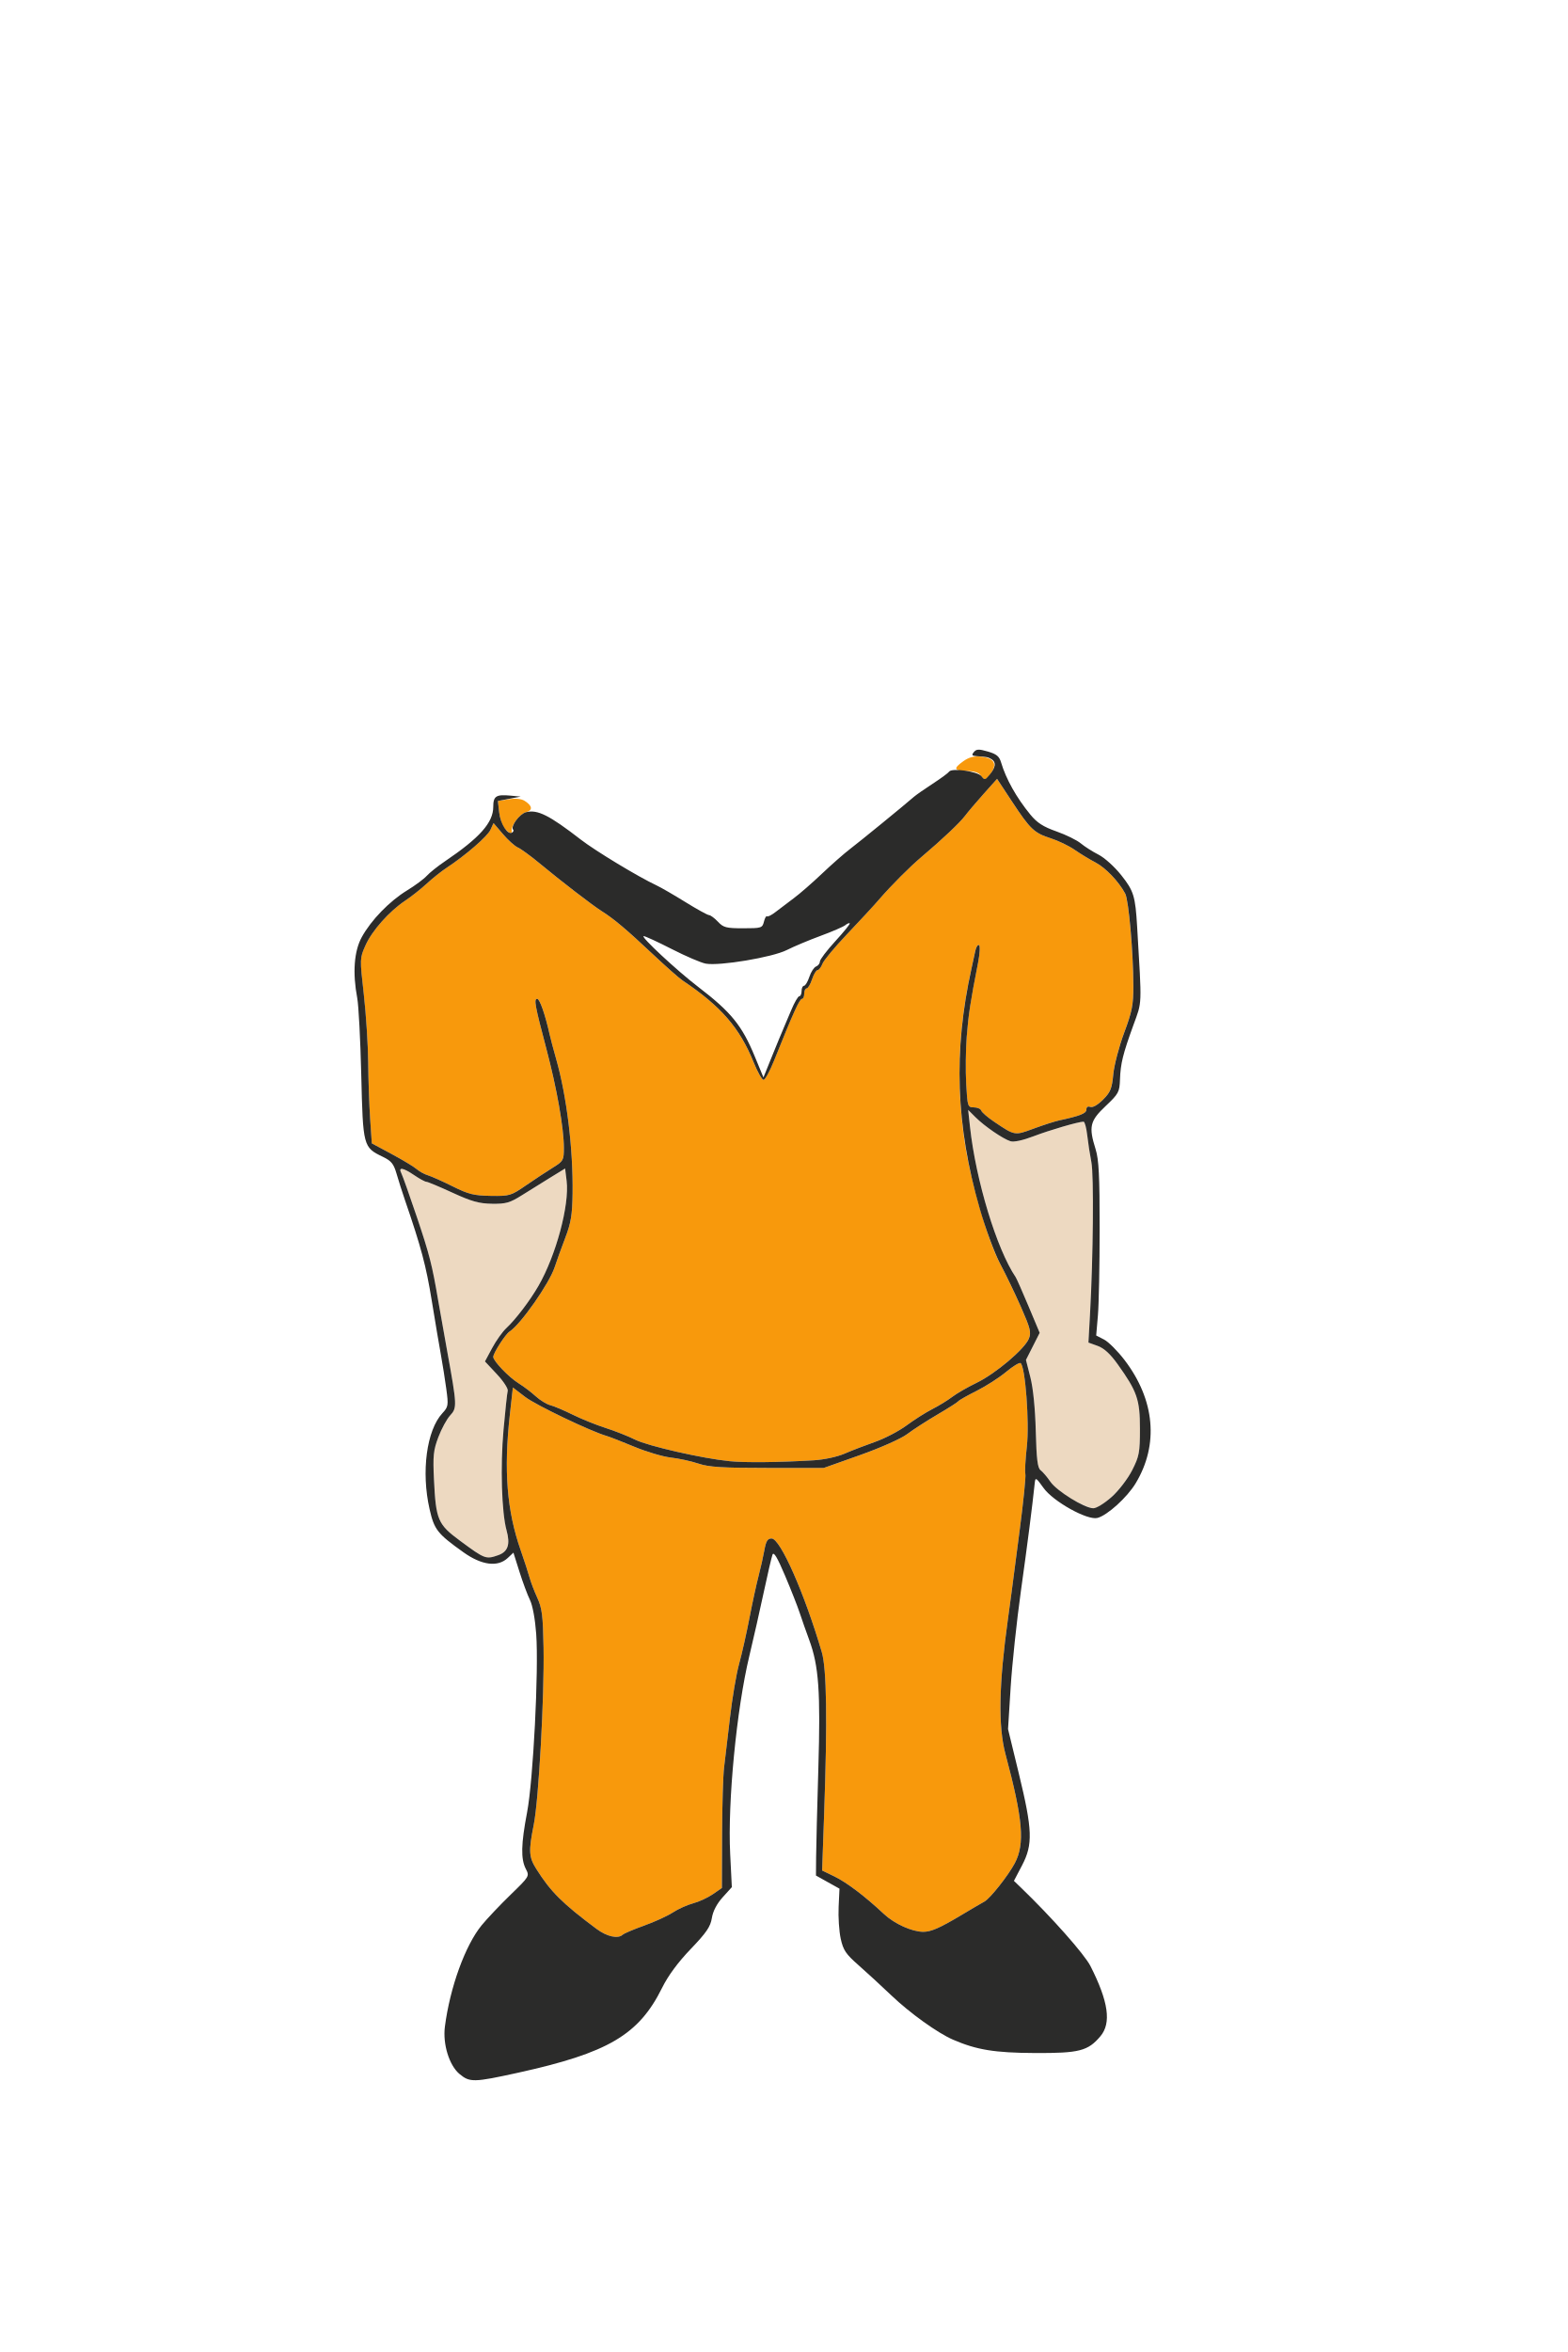
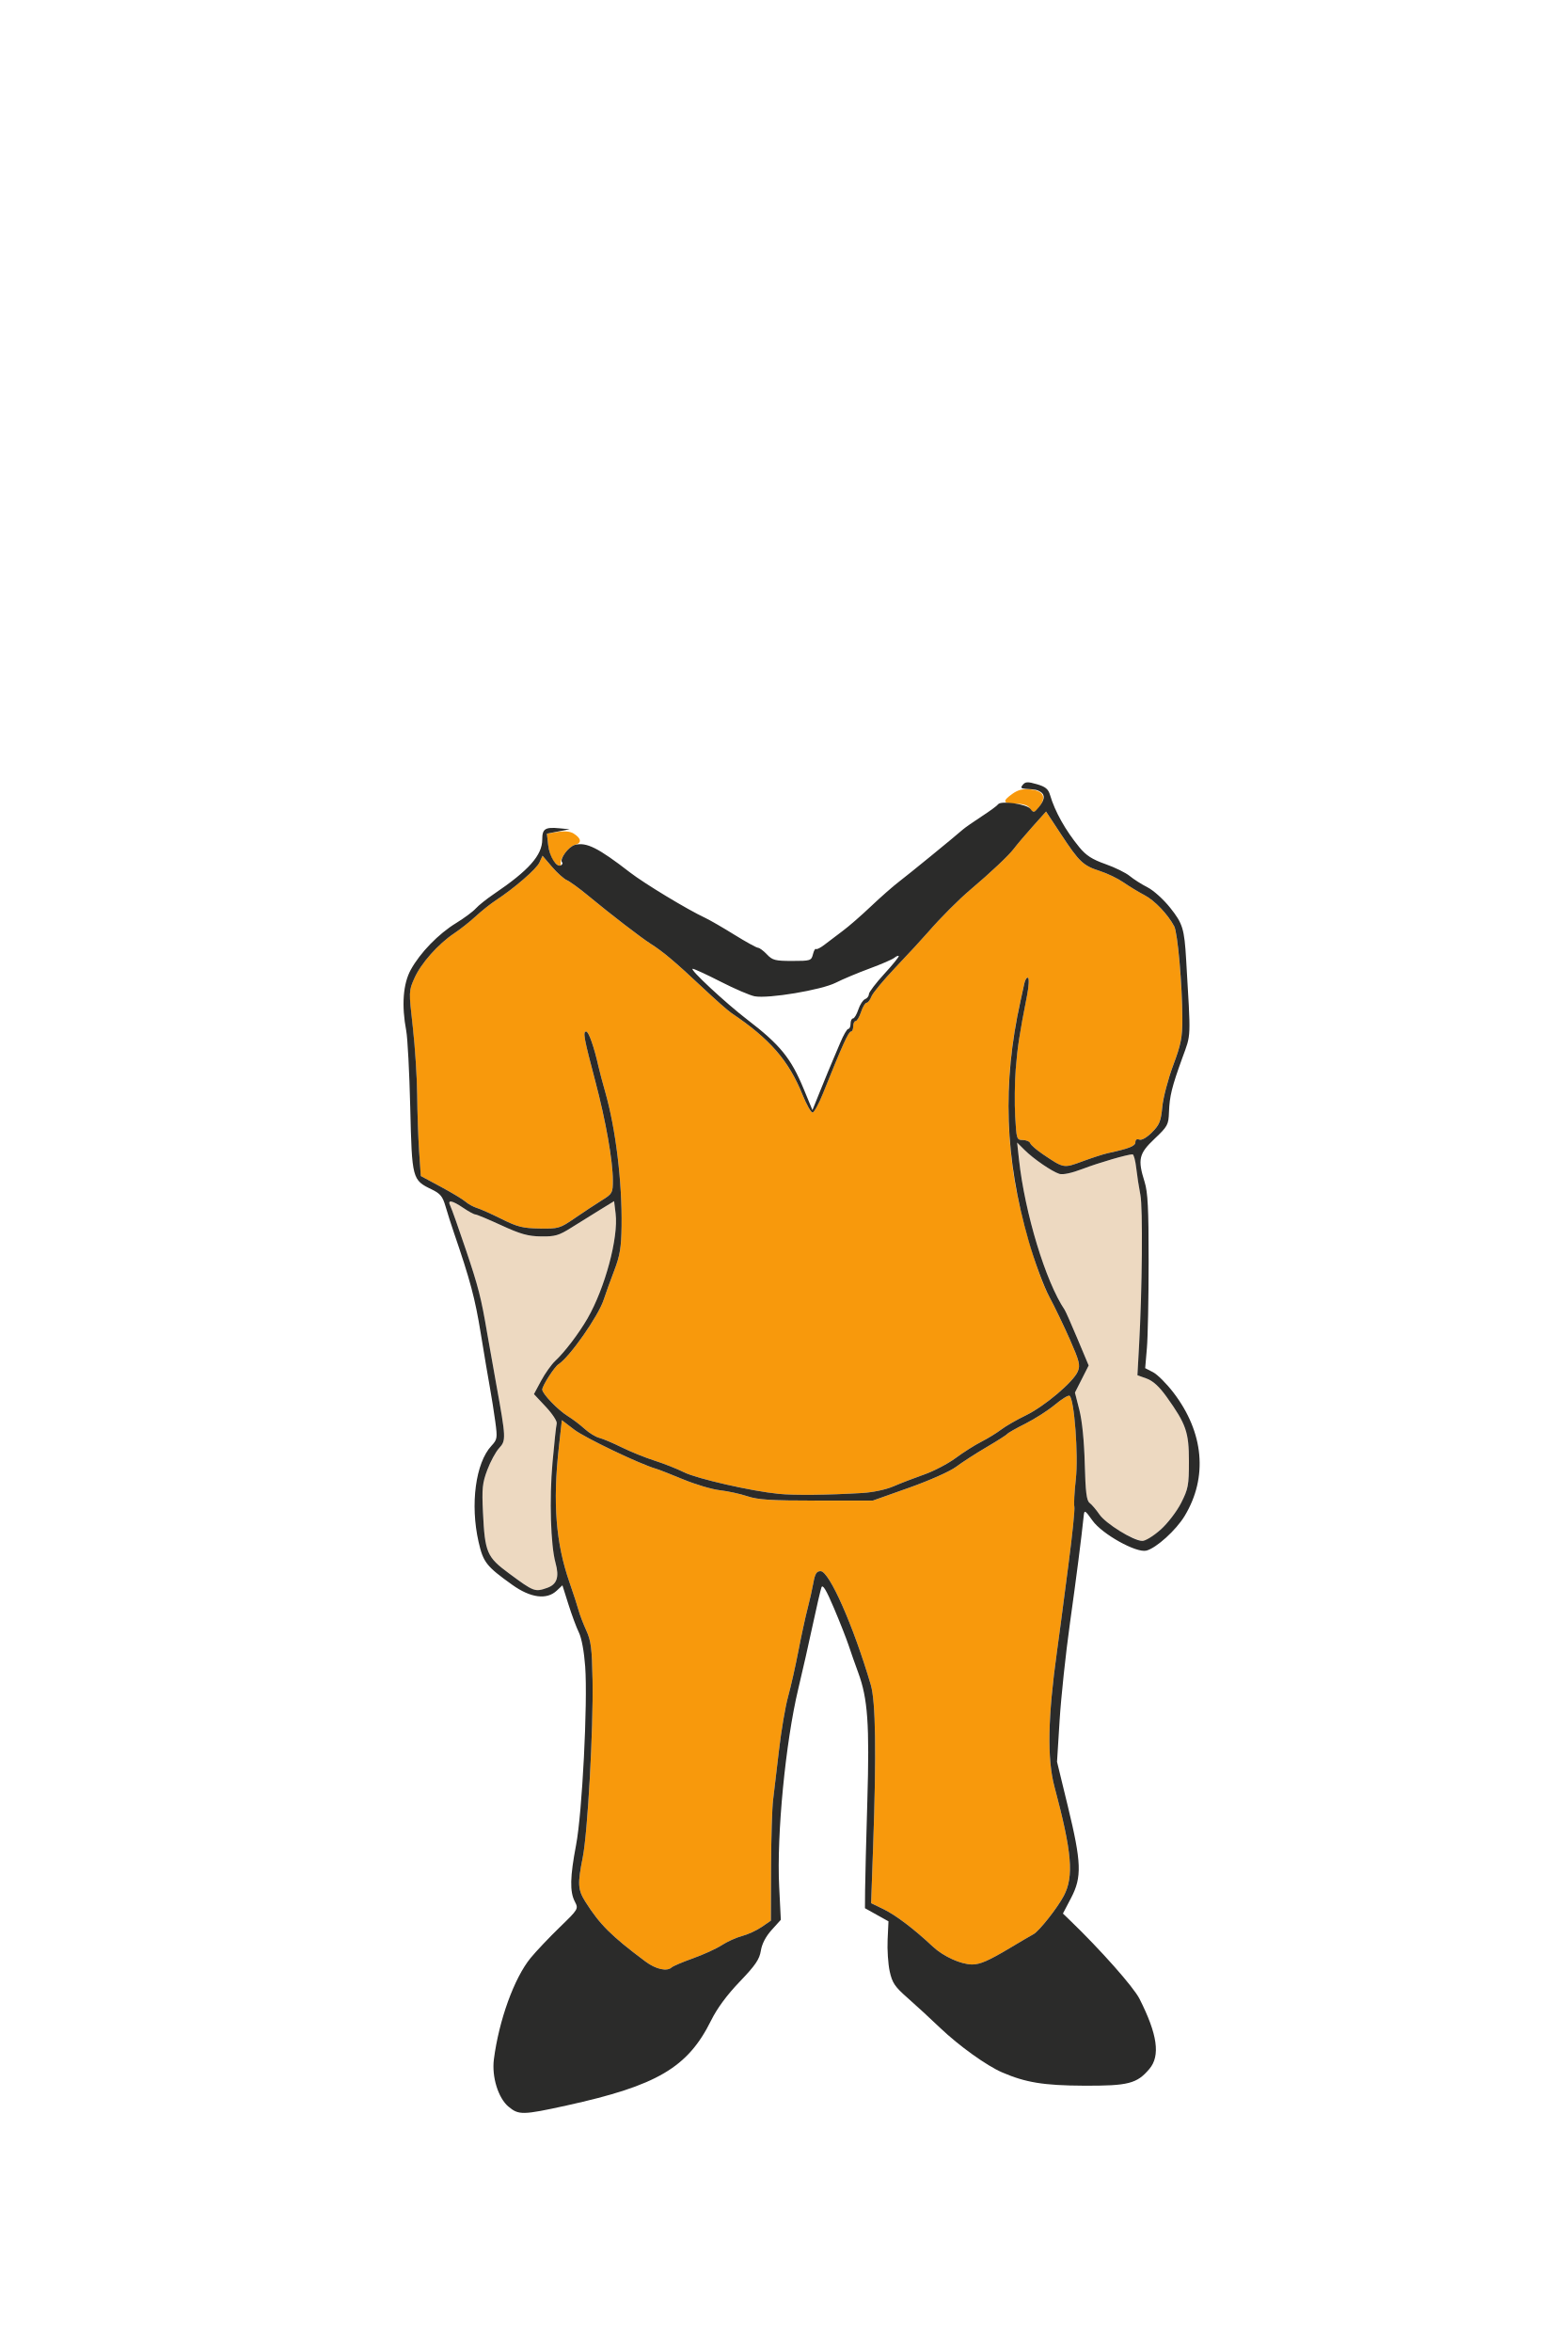
<svg xmlns="http://www.w3.org/2000/svg" version="1.1" id="svg4182" width="192" height="288" viewBox="0 0 192 288">
  <defs id="defs4186" />
-   <g id="g4188">
+   <g id="g4188" transform="translate(6,4)">
    <g id="g4192" transform="translate(-0.7076203,0.707617)">
      <path style="fill:#edd9c1;stroke-width:0.32" d="m 59.84,189.844 c -0.264,-0.102 -1.516,-0.95 -2.782,-1.884 -2.731,-2.015 -2.96,-2.551 -3.199,-7.481 -0.142,-2.927 -0.073,-3.599 0.537,-5.214 0.385,-1.02 1.033,-2.213 1.44,-2.652 0.863,-0.932 0.851,-1.212 -0.348,-7.814 -0.432,-2.376 -0.931,-5.184 -1.11,-6.24 -0.742,-4.373 -1.07,-5.659 -2.613,-10.24 -0.889,-2.64 -1.745,-5.052 -1.902,-5.36 -0.408,-0.802 0.188,-0.712 1.589,0.24 0.648,0.44 1.311,0.8 1.474,0.8 0.163,0 1.598,0.599 3.188,1.332 2.343,1.079 3.264,1.337 4.855,1.36 1.709,0.024 2.188,-0.114 3.698,-1.066 0.954,-0.602 2.526,-1.58 3.494,-2.173 l 1.76,-1.079 0.187,1.533 c 0.357,2.938 -1.301,9.108 -3.45,12.838 -1.049,1.821 -2.78,4.097 -3.936,5.175 -0.472,0.44 -1.254,1.538 -1.738,2.44 l -0.88,1.64 1.461,1.56 c 0.803,0.858 1.401,1.776 1.328,2.04 -0.073,0.264 -0.305,2.416 -0.516,4.782 -0.4,4.478 -0.228,10.129 0.372,12.295 0.479,1.729 0.174,2.63 -1.033,3.051 -1.102,0.384 -1.169,0.388 -1.874,0.116 z M 132,182.871 c -1.056,-0.598 -2.245,-1.561 -2.642,-2.139 -0.397,-0.579 -0.937,-1.212 -1.2,-1.408 -0.374,-0.278 -0.504,-1.328 -0.594,-4.8 -0.072,-2.762 -0.322,-5.252 -0.659,-6.576 l -0.543,-2.132 0.841,-1.66 0.841,-1.66 -1.363,-3.248 c -0.75,-1.786 -1.46,-3.392 -1.579,-3.568 -2.324,-3.438 -4.878,-11.843 -5.593,-18.4 l -0.227,-2.08 0.904,0.901 c 1.099,1.096 3.348,2.639 4.274,2.933 0.418,0.133 1.505,-0.1 2.83,-0.606 1.991,-0.761 5.511,-1.787 6.127,-1.787 0.146,0 0.35,0.756 0.453,1.68 0.104,0.924 0.331,2.4 0.505,3.28 0.313,1.579 0.224,11.585 -0.165,18.564 l -0.196,3.524 1.135,0.41 c 0.776,0.281 1.547,0.987 2.44,2.236 2.399,3.356 2.733,4.323 2.733,7.906 0,2.913 -0.085,3.368 -0.948,5.072 -1.066,2.104 -3.716,4.699 -4.766,4.667 -0.377,-0.011 -1.549,-0.51 -2.605,-1.108 z" id="skin" />
      <path style="fill:#f8990c;stroke-width:0.32" d="m 73.76,235.481 c -4.177,-3.117 -5.599,-4.531 -7.354,-7.311 -0.936,-1.483 -0.978,-2.185 -0.327,-5.45 0.607,-3.04 1.306,-15.695 1.199,-21.701 -0.069,-3.895 -0.184,-4.805 -0.768,-6.08 -0.378,-0.825 -0.801,-1.931 -0.94,-2.459 -0.14,-0.528 -0.631,-2.04 -1.093,-3.36 -1.693,-4.841 -2.087,-9.774 -1.327,-16.604 l 0.37,-3.324 1.521,1.163 c 1.304,0.997 8.061,4.228 9.999,4.782 0.352,0.1 1.862,0.69 3.355,1.31 1.493,0.62 3.509,1.217 4.48,1.326 0.971,0.109 2.485,0.439 3.365,0.734 1.298,0.434 2.901,0.535 8.48,0.535 h 6.88 l 4.456,-1.582 c 2.534,-0.899 5.019,-2.006 5.76,-2.566 0.717,-0.541 2.384,-1.617 3.704,-2.392 1.32,-0.774 2.472,-1.509 2.56,-1.633 0.088,-0.124 1.096,-0.695 2.24,-1.268 1.144,-0.574 2.761,-1.611 3.592,-2.305 0.832,-0.694 1.636,-1.186 1.786,-1.093 0.578,0.357 1.101,7.291 0.77,10.217 -0.175,1.551 -0.257,3.063 -0.181,3.36 0.076,0.297 -0.241,3.421 -0.703,6.941 -0.462,3.52 -0.895,6.832 -0.961,7.36 -0.066,0.528 -0.271,2.04 -0.455,3.36 -1.131,8.104 -1.228,13.228 -0.316,16.64 2.144,8.02 2.397,10.972 1.144,13.356 -0.776,1.476 -3.018,4.314 -3.705,4.691 -0.356,0.195 -1.62,0.936 -2.809,1.648 -2.665,1.595 -3.736,2.066 -4.697,2.066 -1.377,0 -3.535,-0.977 -4.825,-2.185 -2.326,-2.178 -4.536,-3.853 -6.06,-4.593 l -1.504,-0.731 0.25,-7.046 c 0.402,-11.342 0.309,-17.646 -0.29,-19.686 -2.111,-7.189 -5.083,-13.92 -6.146,-13.92 -0.495,0 -0.685,0.308 -0.888,1.44 -0.142,0.792 -0.466,2.232 -0.721,3.2 -0.255,0.968 -0.754,3.272 -1.109,5.12 -0.355,1.848 -0.924,4.368 -1.264,5.6 -0.34,1.232 -0.841,4.184 -1.114,6.56 -0.273,2.376 -0.597,5.112 -0.722,6.08 -0.124,0.968 -0.236,4.693 -0.249,8.278 L 89.12,230.476 88,231.246 c -0.616,0.423 -1.696,0.921 -2.4,1.106 -0.704,0.185 -1.823,0.69 -2.488,1.122 -0.664,0.432 -2.248,1.157 -3.52,1.61 -1.272,0.453 -2.449,0.953 -2.616,1.11 -0.576,0.542 -1.939,0.24 -3.216,-0.713 z M 90.08,178.214 c -3.333,-0.329 -10.021,-1.854 -11.601,-2.644 -0.836,-0.418 -2.46,-1.06 -3.609,-1.427 -1.15,-0.367 -2.958,-1.097 -4.019,-1.624 -1.061,-0.526 -2.295,-1.049 -2.744,-1.161 -0.448,-0.113 -1.256,-0.607 -1.794,-1.098 -0.538,-0.492 -1.467,-1.195 -2.063,-1.564 C 63.034,167.944 61.12,165.955 61.12,165.442 c 0,-0.462 1.489,-2.781 1.991,-3.101 1.354,-0.864 4.882,-5.897 5.531,-7.891 0.238,-0.732 0.818,-2.338 1.29,-3.57 0.703,-1.839 0.865,-2.814 0.903,-5.44 0.078,-5.433 -0.718,-11.941 -2.014,-16.48 -0.327,-1.144 -0.69,-2.512 -0.807,-3.04 -0.53,-2.388 -1.206,-4.32 -1.512,-4.32 -0.43,0 -0.281,0.811 1.118,6.117 1.286,4.876 2.141,9.711 2.141,12.115 0,1.536 -0.054,1.633 -1.36,2.444 -0.748,0.465 -2.224,1.438 -3.28,2.164 -1.851,1.272 -2.006,1.318 -4.32,1.282 -2.058,-0.032 -2.719,-0.197 -4.64,-1.155 -1.232,-0.615 -2.6,-1.227 -3.04,-1.36 -0.44,-0.134 -1.064,-0.475 -1.387,-0.759 -0.323,-0.284 -1.691,-1.11 -3.04,-1.835 L 46.24,139.295 46.036,136.288 c -0.112,-1.654 -0.22,-4.77 -0.24,-6.924 -0.02,-2.154 -0.261,-5.898 -0.537,-8.32 -0.497,-4.373 -0.496,-4.414 0.2,-5.98 0.806,-1.812 2.91,-4.184 4.87,-5.488 0.743,-0.494 1.927,-1.431 2.631,-2.08 0.704,-0.65 1.798,-1.522 2.432,-1.938 2.327,-1.529 5.012,-3.855 5.377,-4.658 l 0.376,-0.825 1.154,1.349 c 0.635,0.742 1.457,1.481 1.827,1.642 0.37,0.162 1.537,1.01 2.593,1.884 2.761,2.287 6.53,5.187 7.708,5.93 1.476,0.932 3.004,2.22 6.232,5.254 1.576,1.482 3.206,2.922 3.62,3.2 4.726,3.172 7.006,5.794 8.72,10.026 0.481,1.188 1.029,2.16 1.218,2.159 0.189,-6.4e-4 0.762,-1.045 1.273,-2.32 2.39,-5.958 3.132,-7.599 3.438,-7.599 0.149,0 0.271,-0.288 0.271,-0.64 0,-0.352 0.133,-0.64 0.295,-0.64 0.162,0 0.462,-0.504 0.665,-1.12 0.203,-0.616 0.506,-1.12 0.673,-1.12 0.167,0 0.435,-0.346 0.595,-0.769 0.161,-0.423 1.505,-2.043 2.988,-3.6 1.483,-1.557 3.257,-3.479 3.943,-4.271 1.531,-1.768 3.767,-4.007 5.249,-5.258 2.404,-2.028 4.662,-4.16 5.271,-4.976 0.352,-0.471 1.382,-1.687 2.289,-2.701 l 1.649,-1.844 1.822,2.766 c 2.246,3.411 2.723,3.862 4.77,4.516 0.896,0.286 2.205,0.919 2.909,1.406 0.704,0.487 1.856,1.186 2.56,1.553 1.236,0.644 2.851,2.337 3.635,3.811 0.426,0.801 0.987,7.157 0.996,11.287 0.005,2.339 -0.153,3.146 -1.129,5.76 -0.624,1.672 -1.222,3.958 -1.328,5.079 -0.166,1.756 -0.342,2.188 -1.264,3.11 -0.644,0.644 -1.262,0.997 -1.55,0.886 -0.3,-0.115 -0.48,0.003 -0.48,0.318 0,0.476 -0.751,0.775 -3.36,1.339 -0.528,0.114 -1.924,0.564 -3.102,0.999 -2.349,0.868 -2.285,0.879 -4.877,-0.87 -0.777,-0.524 -1.47,-1.127 -1.541,-1.34 -0.071,-0.213 -0.478,-0.39 -0.905,-0.394 -0.751,-0.007 -0.781,-0.099 -0.936,-2.887 -0.088,-1.584 -0.059,-4.176 0.064,-5.76 0.211,-2.717 0.45,-4.279 1.386,-9.045 0.217,-1.103 0.271,-2.08 0.121,-2.173 -0.15,-0.093 -0.357,0.233 -0.46,0.725 -0.103,0.491 -0.315,1.469 -0.471,2.173 -1.608,7.269 -1.876,13.936 -0.846,21.032 0.711,4.894 2.839,12.243 4.376,15.11 0.669,1.247 1.811,3.621 2.539,5.275 1.154,2.623 1.278,3.12 0.963,3.88 -0.53,1.278 -4.079,4.277 -6.385,5.394 -1.102,0.534 -2.454,1.314 -3.006,1.733 -0.551,0.42 -1.647,1.091 -2.435,1.493 -0.788,0.401 -2.203,1.299 -3.144,1.994 -0.941,0.695 -2.673,1.601 -3.847,2.012 -1.175,0.411 -2.856,1.059 -3.736,1.439 -0.941,0.407 -2.522,0.747 -3.84,0.825 -4.251,0.253 -8.326,0.296 -10.24,0.106 z M 62.574,100.815 c -0.313,-0.346 -0.641,-1.262 -0.728,-2.035 l -0.159,-1.406 1.315,-0.21 c 0.839,-0.134 1.545,-0.067 1.95,0.186 0.98,0.612 1.039,1.18 0.145,1.405 -0.685,0.172 -1.819,1.644 -1.717,2.229 0.084,0.482 -0.288,0.404 -0.807,-0.168 z m 58.225,-6.595 c -0.203,-0.32 -0.809,-0.507 -1.678,-0.518 -1.604,-0.021 -1.699,-0.297 -0.416,-1.211 0.672,-0.478 1.291,-0.637 2.146,-0.549 1.557,0.16 2.005,0.84 1.281,1.946 -0.63,0.962 -0.89,1.027 -1.332,0.332 z" id="shirt" />
      <path style="fill:#2b2b2a;stroke-width:0.32" d="m 56.985,253.252 c -1.265,-1.064 -2.066,-3.665 -1.789,-5.805 0.623,-4.803 2.492,-9.956 4.501,-12.407 0.668,-0.815 2.263,-2.499 3.545,-3.742 2.317,-2.247 2.328,-2.266 1.864,-3.163 -0.628,-1.215 -0.588,-3.022 0.156,-6.926 0.75,-3.935 1.437,-17.384 1.116,-21.849 -0.13,-1.81 -0.441,-3.493 -0.768,-4.16 -0.302,-0.616 -0.88,-2.17 -1.285,-3.454 l -0.736,-2.334 -0.696,0.654 c -1.225,1.151 -3.194,0.895 -5.438,-0.707 -3.189,-2.277 -3.563,-2.754 -4.137,-5.277 -1.041,-4.577 -0.361,-9.659 1.571,-11.744 0.726,-0.784 0.753,-0.949 0.477,-2.984 -0.161,-1.185 -0.451,-3.018 -0.644,-4.074 -0.194,-1.056 -0.705,-4.08 -1.135,-6.72 -0.703,-4.31 -1.283,-6.487 -3.284,-12.32 -0.332,-0.968 -0.795,-2.42 -1.028,-3.226 -0.353,-1.219 -0.64,-1.57 -1.697,-2.08 -2.387,-1.152 -2.415,-1.258 -2.626,-10.017 -0.103,-4.292 -0.324,-8.523 -0.491,-9.404 -0.588,-3.1 -0.391,-5.753 0.555,-7.473 1.15,-2.091 3.391,-4.399 5.558,-5.723 0.977,-0.597 2.057,-1.398 2.4,-1.78 0.343,-0.382 1.344,-1.181 2.224,-1.776 4.278,-2.894 5.92,-4.745 5.92,-6.674 0,-1.314 0.352,-1.542 2.126,-1.371 l 1.234,0.119 -1.396,0.269 -1.396,0.269 0.159,1.406 c 0.161,1.431 1.037,2.795 1.578,2.461 0.164,-0.101 0.223,-0.26 0.13,-0.353 -0.369,-0.369 0.795,-1.945 1.582,-2.143 1.405,-0.353 2.836,0.364 6.704,3.356 1.794,1.388 7.06,4.571 9.265,5.6 0.536,0.25 2.127,1.17 3.535,2.043 1.408,0.873 2.715,1.594 2.904,1.602 0.189,0.008 0.682,0.374 1.096,0.814 0.669,0.712 1.009,0.8 3.09,0.8 2.239,0 2.347,-0.035 2.543,-0.815 0.112,-0.448 0.279,-0.74 0.371,-0.649 0.091,0.091 0.573,-0.154 1.071,-0.545 0.498,-0.391 1.491,-1.143 2.207,-1.671 0.716,-0.528 2.269,-1.879 3.45,-3.002 1.182,-1.123 2.739,-2.491 3.461,-3.04 1.195,-0.909 6.652,-5.365 7.808,-6.376 0.264,-0.231 1.302,-0.955 2.306,-1.609 1.004,-0.654 1.903,-1.314 1.998,-1.467 0.301,-0.488 3.5,-0.045 3.957,0.548 0.39,0.505 0.466,0.49 1.04,-0.21 0.715,-0.872 0.789,-1.5 0.219,-1.857 -0.424,-0.265 -0.594,-0.301 -1.799,-0.379 -0.618,-0.04 -0.689,-0.133 -0.382,-0.503 0.313,-0.377 0.606,-0.388 1.716,-0.067 1.058,0.306 1.398,0.587 1.619,1.334 0.598,2.022 1.879,4.307 3.578,6.38 0.83,1.013 1.573,1.492 3.204,2.068 1.168,0.412 2.506,1.07 2.974,1.46 0.468,0.391 1.447,1.013 2.175,1.383 0.741,0.376 1.972,1.488 2.792,2.522 1.525,1.922 1.719,2.555 1.942,6.333 0.586,9.911 0.619,9.042 -0.454,12 -1.3,3.583 -1.579,4.715 -1.649,6.682 -0.054,1.539 -0.164,1.742 -1.767,3.258 -1.926,1.821 -2.086,2.519 -1.215,5.289 0.392,1.245 0.493,3.262 0.491,9.731 -0.001,4.488 -0.097,9.263 -0.213,10.612 l -0.21,2.452 0.971,0.502 c 0.534,0.276 1.661,1.405 2.504,2.508 3.722,4.873 4.216,10.357 1.36,15.087 -1.05,1.738 -3.471,3.932 -4.686,4.245 -1.231,0.317 -5.422,-2.017 -6.602,-3.678 -0.896,-1.261 -0.996,-1.321 -1.068,-0.64 -0.311,2.959 -0.889,7.462 -1.696,13.232 -0.517,3.696 -1.084,9.021 -1.26,11.833 l -0.319,5.113 1.324,5.447 c 1.676,6.898 1.738,8.666 0.394,11.23 l -0.997,1.902 0.837,0.806 c 3.761,3.621 7.804,8.181 8.537,9.627 2.206,4.354 2.579,6.975 1.222,8.588 -1.526,1.814 -2.596,2.088 -8.041,2.06 -4.913,-0.025 -7.113,-0.384 -9.998,-1.628 -1.899,-0.819 -5.292,-3.254 -7.579,-5.437 -1.201,-1.147 -3.005,-2.806 -4.008,-3.688 -1.561,-1.371 -1.877,-1.84 -2.185,-3.248 -0.198,-0.905 -0.313,-2.653 -0.255,-3.885 l 0.105,-2.24 -1.44,-0.803 -1.44,-0.803 0.017,-2.237 c 0.009,-1.23 0.133,-6.125 0.274,-10.877 0.28,-9.403 0.056,-12.558 -1.117,-15.733 -0.379,-1.027 -0.903,-2.515 -1.163,-3.307 -0.26,-0.792 -1.07,-2.85 -1.8,-4.573 -0.951,-2.246 -1.386,-2.971 -1.537,-2.56 -0.115,0.315 -0.594,2.373 -1.064,4.573 -0.469,2.2 -1.268,5.728 -1.774,7.84 -1.565,6.528 -2.661,17.86 -2.343,24.227 l 0.203,4.067 -1.119,1.239 c -0.724,0.802 -1.193,1.7 -1.328,2.547 -0.169,1.058 -0.664,1.783 -2.589,3.79 -1.564,1.631 -2.764,3.258 -3.501,4.746 -2.86,5.771 -6.608,7.977 -17.69,10.412 -5.38,1.182 -5.878,1.192 -7.124,0.144 z M 76.976,236.194 c 0.167,-0.157 1.345,-0.657 2.616,-1.11 1.272,-0.453 2.856,-1.178 3.52,-1.61 0.664,-0.432 1.784,-0.937 2.488,-1.122 0.704,-0.185 1.784,-0.682 2.4,-1.106 l 1.12,-0.77 0.023,-6.518 c 0.013,-3.585 0.125,-7.31 0.249,-8.278 0.124,-0.968 0.449,-3.704 0.722,-6.08 0.273,-2.376 0.774,-5.328 1.114,-6.56 0.34,-1.232 0.909,-3.752 1.264,-5.6 0.355,-1.848 0.855,-4.152 1.109,-5.12 0.255,-0.968 0.579,-2.408 0.721,-3.2 0.203,-1.132 0.393,-1.44 0.888,-1.44 1.063,0 4.035,6.731 6.146,13.92 0.599,2.04 0.692,8.344 0.29,19.686 l -0.25,7.046 1.504,0.731 c 1.524,0.741 3.734,2.415 6.06,4.593 1.29,1.208 3.448,2.185 4.825,2.185 0.961,0 2.031,-0.471 4.697,-2.066 1.189,-0.712 2.453,-1.453 2.809,-1.648 0.687,-0.376 2.93,-3.215 3.705,-4.691 1.253,-2.384 1,-5.336 -1.144,-13.356 -0.912,-3.412 -0.815,-8.536 0.316,-16.64 0.184,-1.32 0.389,-2.832 0.455,-3.36 0.066,-0.528 0.498,-3.84 0.961,-7.36 0.462,-3.52 0.779,-6.643 0.703,-6.941 -0.076,-0.297 0.006,-1.809 0.181,-3.36 0.331,-2.927 -0.192,-9.86 -0.77,-10.217 -0.151,-0.093 -0.955,0.399 -1.786,1.093 -0.832,0.694 -2.449,1.731 -3.592,2.305 -1.144,0.574 -2.152,1.144 -2.24,1.268 -0.088,0.124 -1.24,0.859 -2.56,1.633 -1.32,0.774 -2.987,1.85 -3.704,2.392 -0.741,0.559 -3.226,1.666 -5.76,2.566 L 101.6,179.04 h -6.88 c -5.579,0 -7.182,-0.101 -8.48,-0.535 -0.88,-0.294 -2.394,-0.624 -3.365,-0.734 -0.971,-0.109 -2.987,-0.706 -4.48,-1.326 C 76.902,175.825 75.392,175.236 75.04,175.135 c -1.939,-0.553 -8.695,-3.784 -9.999,-4.782 L 63.52,169.191 l -0.37,3.324 c -0.76,6.83 -0.366,11.763 1.327,16.604 0.461,1.32 0.953,2.832 1.093,3.36 0.14,0.528 0.563,1.635 0.94,2.459 0.584,1.275 0.699,2.185 0.768,6.08 0.107,6.006 -0.592,18.661 -1.199,21.701 -0.651,3.265 -0.609,3.967 0.327,5.45 1.755,2.78 3.177,4.193 7.354,7.311 1.277,0.953 2.64,1.255 3.216,0.713 z M 61.714,189.728 c 1.207,-0.421 1.513,-1.322 1.033,-3.051 -0.601,-2.166 -0.772,-7.817 -0.372,-12.295 0.211,-2.366 0.443,-4.518 0.516,-4.782 0.073,-0.264 -0.525,-1.182 -1.328,-2.04 l -1.461,-1.56 0.88,-1.64 c 0.484,-0.902 1.266,-2 1.738,-2.44 1.156,-1.078 2.887,-3.354 3.936,-5.175 2.149,-3.731 3.808,-9.901 3.45,-12.838 L 69.92,142.373 l -1.76,1.079 c -0.968,0.594 -2.541,1.572 -3.494,2.173 -1.51,0.953 -1.988,1.091 -3.698,1.066 -1.59,-0.023 -2.512,-0.281 -4.855,-1.36 C 54.523,144.599 53.088,144 52.925,144 c -0.163,0 -0.826,-0.36 -1.474,-0.8 -1.401,-0.952 -1.997,-1.042 -1.589,-0.24 0.157,0.308 1.013,2.72 1.902,5.36 1.543,4.581 1.872,5.867 2.613,10.24 0.179,1.056 0.679,3.864 1.11,6.24 1.199,6.602 1.212,6.882 0.348,7.814 -0.407,0.439 -1.055,1.632 -1.44,2.652 -0.61,1.615 -0.679,2.287 -0.537,5.214 0.239,4.93 0.468,5.466 3.199,7.481 3.051,2.251 3.155,2.291 4.656,1.767 z m 75.143,-7.136 c 0.875,-0.787 1.985,-2.234 2.515,-3.28 0.863,-1.704 0.948,-2.159 0.948,-5.072 0,-3.583 -0.334,-4.55 -2.733,-7.906 -0.893,-1.249 -1.664,-1.956 -2.44,-2.236 l -1.135,-0.41 0.196,-3.524 c 0.389,-6.979 0.478,-16.984 0.165,-18.564 -0.174,-0.88 -0.401,-2.356 -0.505,-3.28 -0.104,-0.924 -0.308,-1.68 -0.453,-1.68 -0.616,0 -4.135,1.027 -6.127,1.787 -1.325,0.506 -2.412,0.739 -2.83,0.606 -0.926,-0.294 -3.175,-1.837 -4.274,-2.933 l -0.904,-0.901 0.227,2.08 c 0.715,6.557 3.269,14.962 5.593,18.4 0.119,0.176 0.83,1.782 1.579,3.568 l 1.363,3.248 -0.841,1.66 -0.841,1.66 0.543,2.132 c 0.338,1.325 0.587,3.815 0.659,6.576 0.091,3.472 0.221,4.522 0.594,4.8 0.263,0.196 0.803,0.829 1.2,1.408 0.781,1.138 4.135,3.213 5.247,3.247 0.381,0.012 1.382,-0.605 2.252,-1.387 z M 100.32,178.108 c 1.318,-0.079 2.899,-0.418 3.84,-0.825 0.88,-0.38 2.561,-1.028 3.736,-1.439 1.175,-0.411 2.906,-1.317 3.847,-2.012 0.941,-0.695 2.356,-1.593 3.144,-1.994 0.788,-0.401 1.884,-1.073 2.435,-1.493 0.551,-0.42 1.904,-1.2 3.006,-1.733 2.306,-1.117 5.855,-4.115 6.385,-5.394 0.315,-0.76 0.192,-1.256 -0.963,-3.88 -0.728,-1.654 -1.871,-4.028 -2.539,-5.275 -0.675,-1.259 -1.797,-4.289 -2.523,-6.812 -2.92,-10.148 -3.233,-19.27 -1.007,-29.33 0.156,-0.704 0.368,-1.682 0.471,-2.173 0.103,-0.491 0.31,-0.817 0.46,-0.725 0.15,0.093 0.095,1.071 -0.121,2.173 -0.936,4.766 -1.175,6.328 -1.386,9.045 -0.123,1.584 -0.152,4.176 -0.064,5.76 0.155,2.788 0.185,2.88 0.936,2.887 0.427,0.004 0.834,0.181 0.905,0.394 0.071,0.213 0.765,0.816 1.541,1.34 2.592,1.749 2.527,1.738 4.877,0.87 1.178,-0.435 2.574,-0.885 3.102,-0.999 2.609,-0.564 3.36,-0.863 3.36,-1.339 0,-0.314 0.179,-0.433 0.48,-0.318 0.288,0.111 0.906,-0.242 1.55,-0.886 0.922,-0.922 1.097,-1.354 1.264,-3.11 0.106,-1.122 0.704,-3.407 1.328,-5.079 0.976,-2.614 1.134,-3.421 1.129,-5.76 -0.009,-4.13 -0.569,-10.486 -0.996,-11.287 -0.785,-1.474 -2.399,-3.167 -3.635,-3.811 -0.704,-0.367 -1.856,-1.066 -2.56,-1.553 -0.704,-0.487 -2.013,-1.12 -2.909,-1.406 -2.048,-0.654 -2.524,-1.105 -4.77,-4.516 l -1.822,-2.766 -1.649,1.844 c -0.907,1.014 -1.937,2.23 -2.289,2.701 -0.61,0.817 -2.868,2.948 -5.271,4.976 -1.483,1.251 -3.718,3.49 -5.249,5.258 -0.686,0.792 -2.461,2.714 -3.943,4.271 -1.483,1.557 -2.828,3.177 -2.988,3.6 -0.161,0.423 -0.429,0.769 -0.595,0.769 -0.167,0 -0.469,0.504 -0.673,1.12 -0.203,0.616 -0.502,1.12 -0.665,1.12 -0.162,0 -0.295,0.288 -0.295,0.64 0,0.352 -0.122,0.64 -0.271,0.64 -0.306,0 -1.049,1.641 -3.438,7.599 -0.512,1.275 -1.085,2.319 -1.273,2.32 -0.189,6.4e-4 -0.737,-0.971 -1.218,-2.159 -1.714,-4.232 -3.994,-6.854 -8.72,-10.026 -0.415,-0.278 -2.044,-1.718 -3.62,-3.2 -3.228,-3.034 -4.756,-4.322 -6.232,-5.254 -1.178,-0.744 -4.947,-3.644 -7.708,-5.93 -1.056,-0.875 -2.223,-1.723 -2.593,-1.884 -0.37,-0.162 -1.192,-0.901 -1.827,-1.642 l -1.154,-1.349 -0.376,0.825 c -0.366,0.803 -3.051,3.129 -5.377,4.658 -0.634,0.416 -1.728,1.289 -2.432,1.938 -0.704,0.65 -1.888,1.586 -2.631,2.08 -1.959,1.304 -4.064,3.675 -4.87,5.488 -0.696,1.566 -0.697,1.606 -0.2,5.98 0.275,2.422 0.517,6.166 0.537,8.32 0.02,2.154 0.128,5.27 0.24,6.924 l 0.204,3.008 2.453,1.318 c 1.349,0.725 2.717,1.551 3.04,1.835 0.323,0.284 0.947,0.626 1.387,0.759 0.44,0.134 1.808,0.746 3.04,1.36 1.921,0.958 2.582,1.123 4.64,1.155 2.314,0.036 2.469,-0.01 4.32,-1.282 1.056,-0.726 2.532,-1.699 3.28,-2.164 1.306,-0.811 1.36,-0.908 1.36,-2.444 0,-2.405 -0.854,-7.24 -2.141,-12.115 C 66.22,122.411 66.071,121.6 66.501,121.6 c 0.305,0 0.981,1.932 1.512,4.32 0.117,0.528 0.48,1.896 0.807,3.04 1.297,4.539 2.092,11.047 2.014,16.48 -0.038,2.626 -0.199,3.601 -0.903,5.44 -0.471,1.232 -1.052,2.839 -1.29,3.57 -0.649,1.994 -4.176,7.027 -5.531,7.891 -0.502,0.32 -1.991,2.639 -1.991,3.101 0,0.512 1.914,2.502 3.131,3.254 0.596,0.368 1.524,1.072 2.063,1.564 0.538,0.492 1.346,0.986 1.794,1.098 0.448,0.113 1.683,0.635 2.744,1.161 1.061,0.526 2.869,1.257 4.019,1.624 1.15,0.367 2.774,1.009 3.609,1.427 1.58,0.79 8.268,2.315 11.601,2.644 1.914,0.189 5.989,0.147 10.24,-0.106 z M 96.639,125.28 c 0.158,-0.352 0.6,-1.396 0.984,-2.32 0.383,-0.924 0.823,-1.68 0.977,-1.68 0.154,0 0.281,-0.288 0.281,-0.64 0,-0.352 0.133,-0.64 0.295,-0.64 0.162,0 0.457,-0.491 0.655,-1.092 0.198,-0.6 0.569,-1.172 0.825,-1.27 0.255,-0.098 0.465,-0.372 0.465,-0.608 0,-0.236 0.851,-1.357 1.891,-2.49 1.04,-1.133 1.836,-2.117 1.768,-2.186 -0.068,-0.069 -0.312,0.031 -0.544,0.223 -0.231,0.192 -1.594,0.782 -3.028,1.31 -1.435,0.529 -3.301,1.312 -4.147,1.741 -1.757,0.889 -8.25,1.974 -9.929,1.659 -0.574,-0.108 -2.441,-0.909 -4.149,-1.782 -1.708,-0.872 -3.256,-1.586 -3.439,-1.586 -0.472,0 4.028,4.189 6.698,6.235 4.013,3.074 5.339,4.705 6.901,8.488 l 1.066,2.581 1.073,-2.652 c 0.59,-1.458 1.202,-2.94 1.36,-3.292 z" id="outline" />
    </g>
  </g>
</svg>
